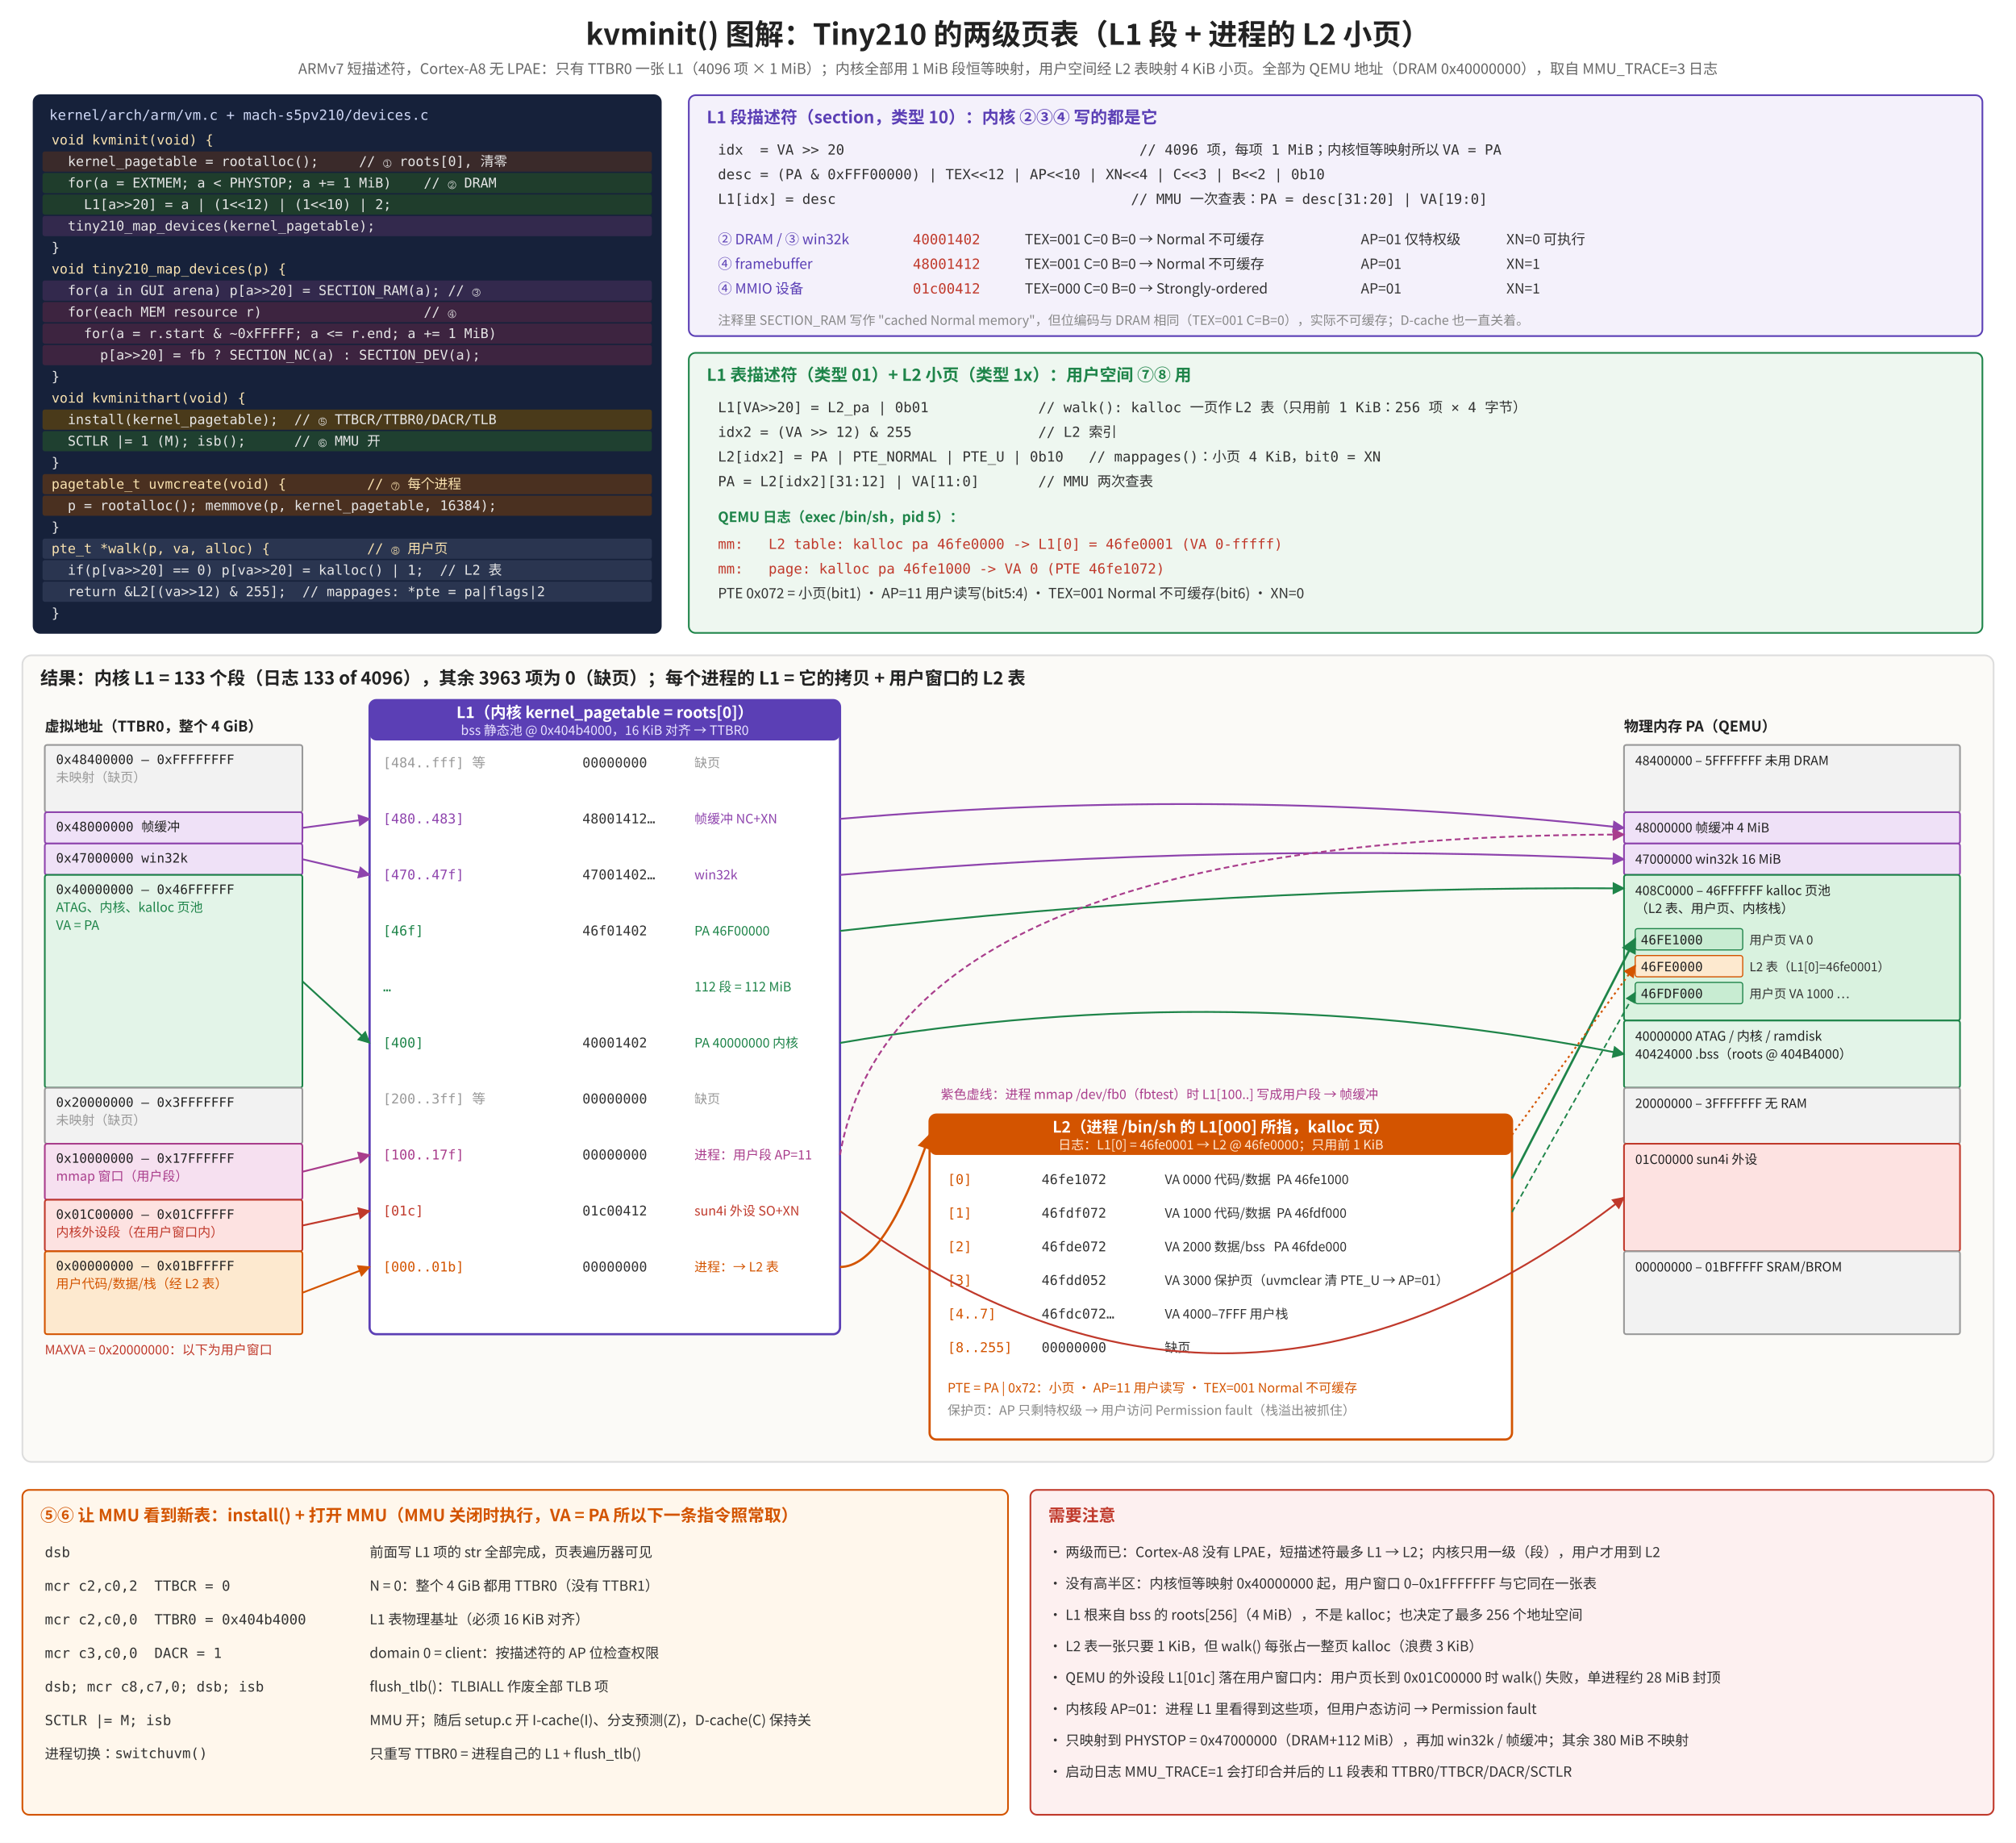
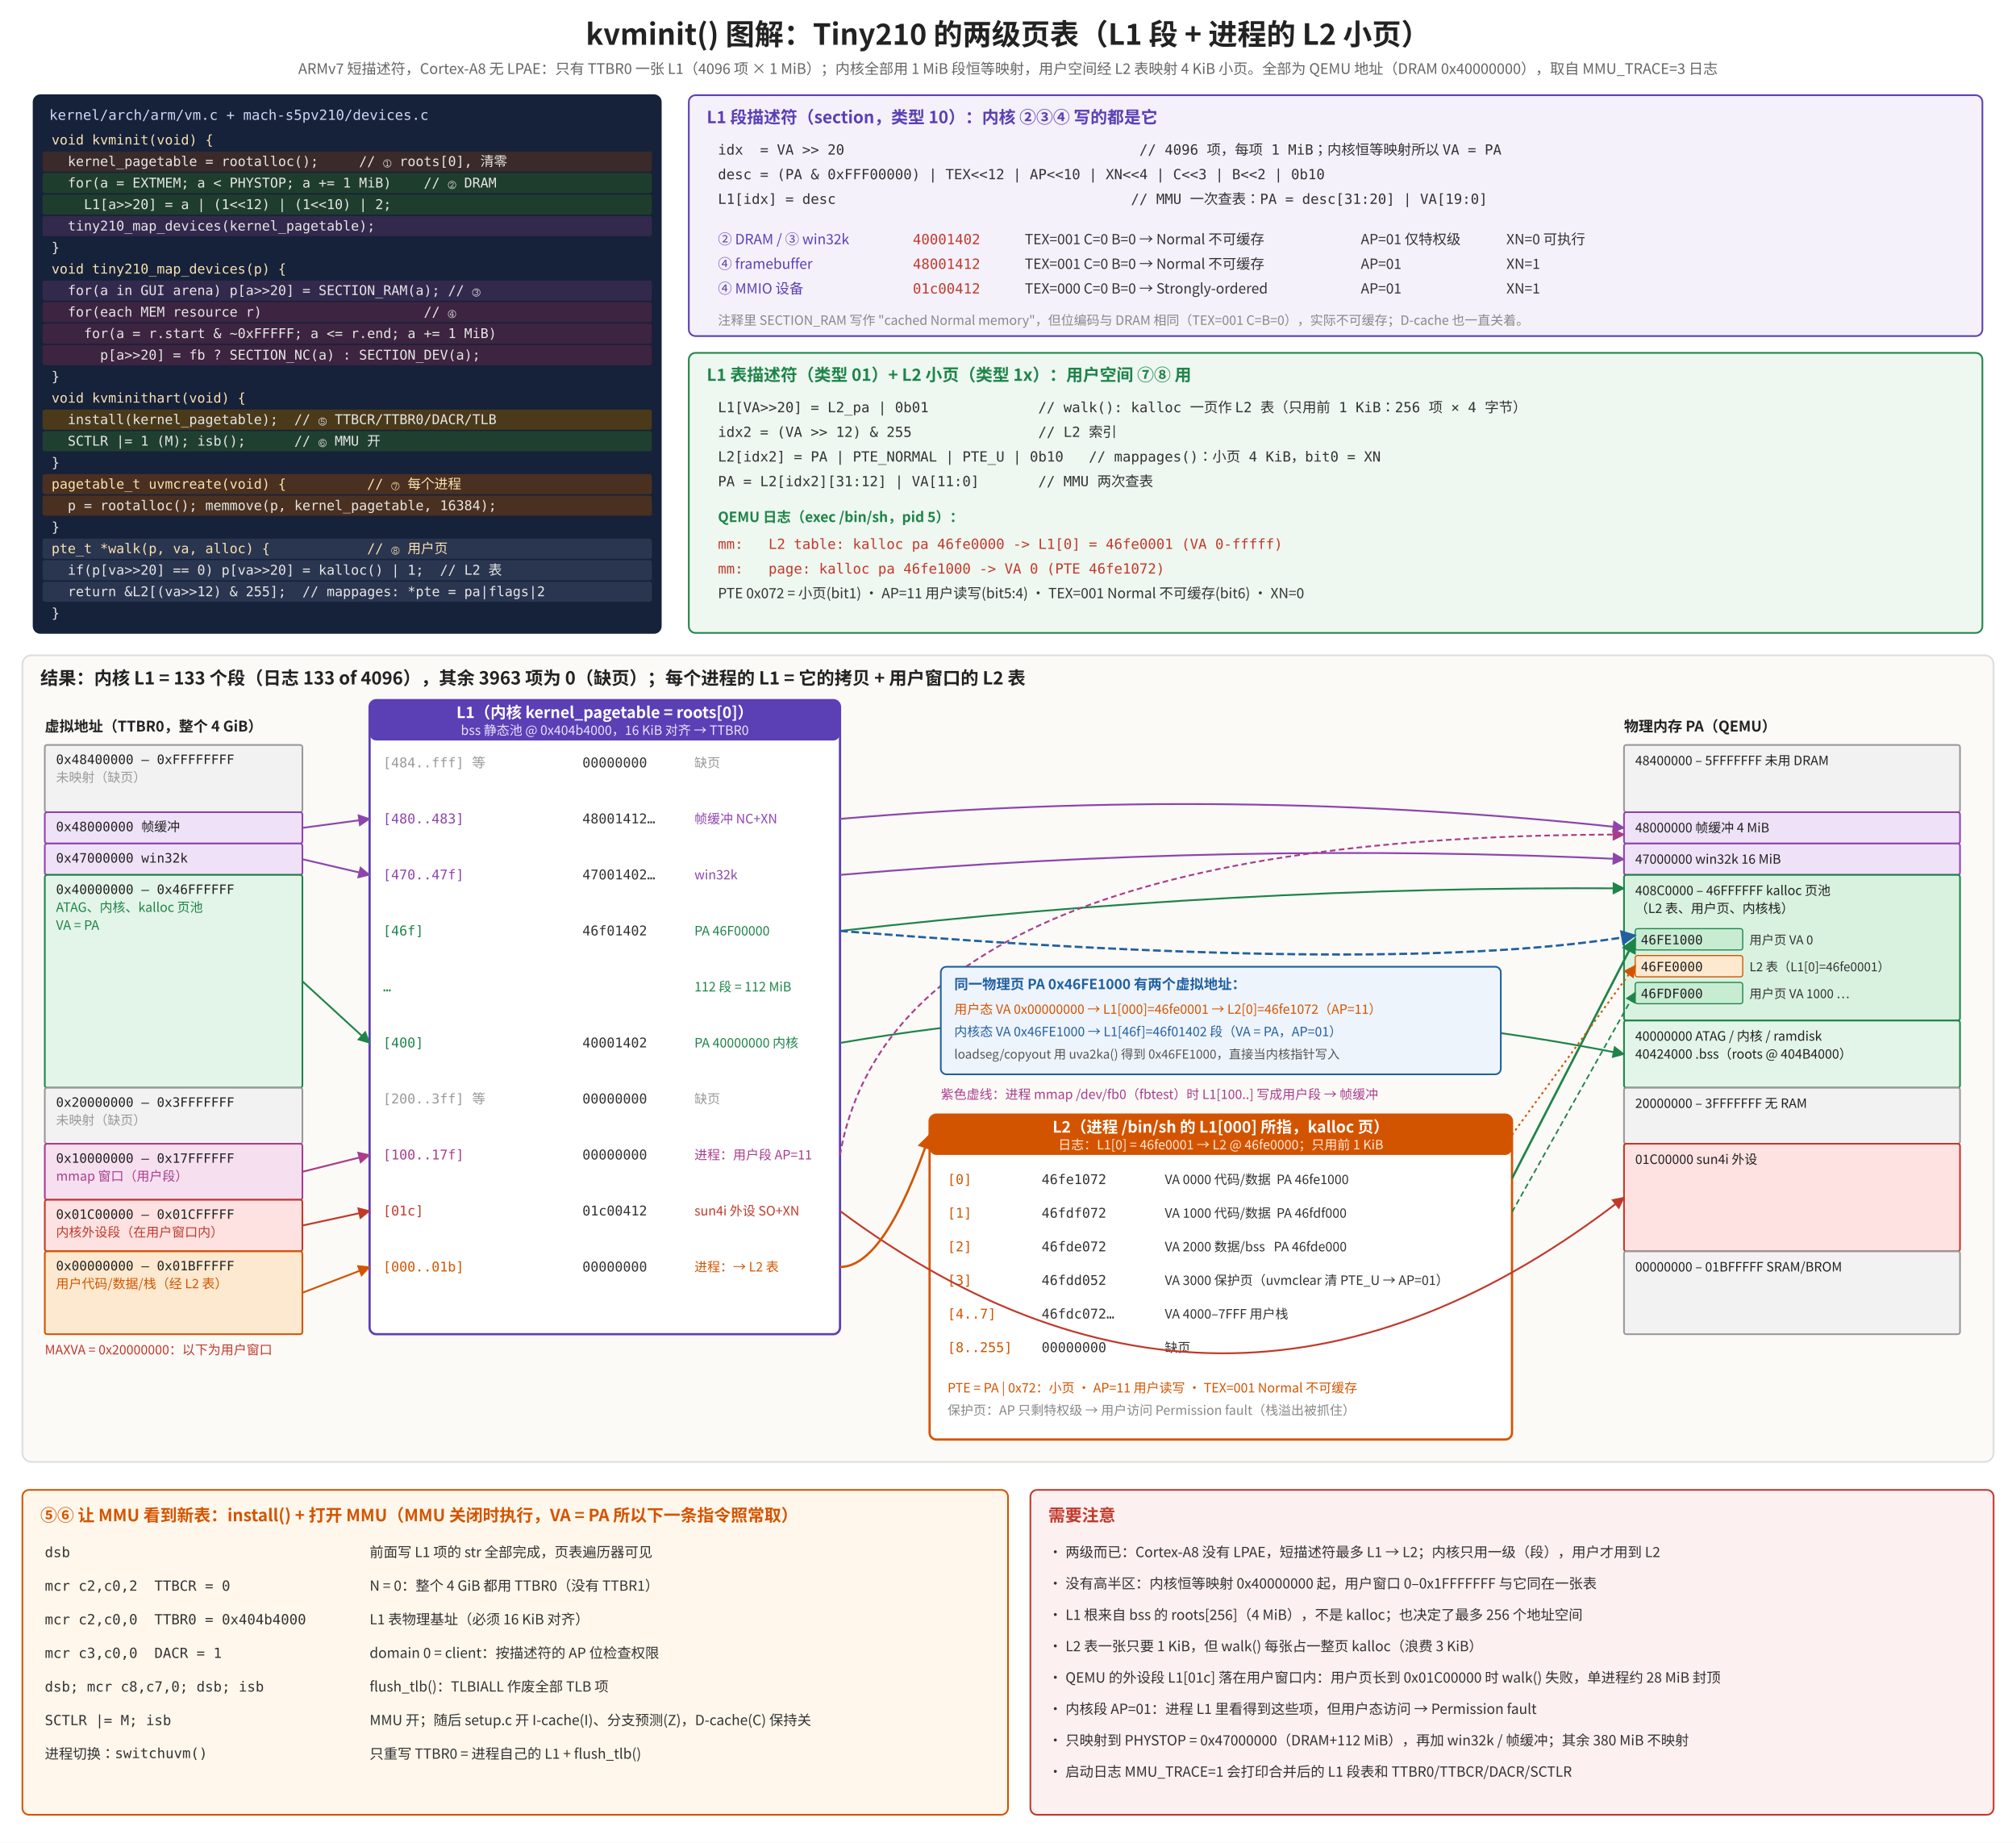
<svg xmlns="http://www.w3.org/2000/svg" width="1800" height="1645" viewBox="0 0 1800 1645">
  <defs>
    <marker id="mc0392b" viewBox="0 0 10 10" refX="9" refY="5" markerWidth="7" markerHeight="7" orient="auto-start-reverse">
      <path d="M0,0 L10,5 L0,10 z" fill="#c0392b" />
    </marker>
    <marker id="m1e8449" viewBox="0 0 10 10" refX="9" refY="5" markerWidth="7" markerHeight="7" orient="auto-start-reverse">
      <path d="M0,0 L10,5 L0,10 z" fill="#1e8449" />
    </marker>
    <marker id="m5b3fb5" viewBox="0 0 10 10" refX="9" refY="5" markerWidth="7" markerHeight="7" orient="auto-start-reverse">
      <path d="M0,0 L10,5 L0,10 z" fill="#5b3fb5" />
    </marker>
    <marker id="m2160a0" viewBox="0 0 10 10" refX="9" refY="5" markerWidth="7" markerHeight="7" orient="auto-start-reverse">
      <path d="M0,0 L10,5 L0,10 z" fill="#2160a0" />
    </marker>
    <marker id="m8e44ad" viewBox="0 0 10 10" refX="9" refY="5" markerWidth="7" markerHeight="7" orient="auto-start-reverse">
      <path d="M0,0 L10,5 L0,10 z" fill="#8e44ad" />
    </marker>
    <marker id="mb9770e" viewBox="0 0 10 10" refX="9" refY="5" markerWidth="7" markerHeight="7" orient="auto-start-reverse">
      <path d="M0,0 L10,5 L0,10 z" fill="#b9770e" />
    </marker>
    <marker id="m555555" viewBox="0 0 10 10" refX="9" refY="5" markerWidth="7" markerHeight="7" orient="auto-start-reverse">
      <path d="M0,0 L10,5 L0,10 z" fill="#555555" />
    </marker>
    <marker id="md35400" viewBox="0 0 10 10" refX="9" refY="5" markerWidth="7" markerHeight="7" orient="auto-start-reverse">
      <path d="M0,0 L10,5 L0,10 z" fill="#d35400" />
    </marker>
    <marker id="ma93d8c" viewBox="0 0 10 10" refX="9" refY="5" markerWidth="7" markerHeight="7" orient="auto-start-reverse">
      <path d="M0,0 L10,5 L0,10 z" fill="#a93d8c" />
    </marker>
  </defs>
  <rect width="1800" height="1645" fill="#ffffff" />
  <text x="900.0" y="40" font-family="'PingFang SC','Noto Sans CJK SC','Helvetica Neue',Arial,sans-serif" font-size="26" fill="#222" font-weight="600" text-anchor="middle" xml:space="preserve">kvminit() 图解：Tiny210 的两级页表（L1 段 + 进程的 L2 小页）</text>
  <text x="900.0" y="66" font-family="'PingFang SC','Noto Sans CJK SC','Helvetica Neue',Arial,sans-serif" font-size="13" fill="#666" text-anchor="middle" xml:space="preserve">ARMv7 短描述符，Cortex-A8 无 LPAE：只有 TTBR0 一张 L1（4096 项 × 1 MiB）；内核全部用 1 MiB 段恒等映射，用户空间经 L2 表映射 4 KiB 小页。全部为 QEMU 地址（DRAM 0x40000000），取自 MMU_TRACE=3 日志</text>
  <rect x="30" y="85" width="560" height="480" rx="6" fill="#16213a" stroke="#16213a" stroke-width="1.5" />
  <text x="44" y="107" font-family="Menlo,'SF Mono',Consolas,monospace" font-size="12.5" fill="#cdd6f4" xml:space="preserve">kernel/arch/arm/vm.c + mach-s5pv210/devices.c</text>
  <text x="46" y="129" font-family="Menlo,'SF Mono',Consolas,monospace" font-size="12" fill="#f9e2af" xml:space="preserve">void kvminit(void) {</text>
  <rect x="38" y="135.2" width="544" height="18" fill="#3a2a2a" rx="2" />
  <text x="46" y="148.2" font-family="Menlo,'SF Mono',Consolas,monospace" font-size="12" fill="#e6e6e6" xml:space="preserve">  kernel_pagetable = rootalloc();     // ① roots[0], 清零</text>
  <rect x="38" y="154.4" width="544" height="18" fill="#1f3d2c" rx="2" />
  <text x="46" y="167.4" font-family="Menlo,'SF Mono',Consolas,monospace" font-size="12" fill="#e6e6e6" xml:space="preserve">  for(a = EXTMEM; a &lt; PHYSTOP; a += 1 MiB)    // ② DRAM</text>
  <rect x="38" y="173.6" width="544" height="18" fill="#1f3d2c" rx="2" />
  <text x="46" y="186.6" font-family="Menlo,'SF Mono',Consolas,monospace" font-size="12" fill="#e6e6e6" xml:space="preserve">    L1[a&gt;&gt;20] = a | (1&lt;&lt;12) | (1&lt;&lt;10) | 2;</text>
  <rect x="38" y="192.8" width="544" height="18" fill="#33294d" rx="2" />
  <text x="46" y="205.8" font-family="Menlo,'SF Mono',Consolas,monospace" font-size="12" fill="#e6e6e6" xml:space="preserve">  tiny210_map_devices(kernel_pagetable);</text>
  <text x="46" y="225" font-family="Menlo,'SF Mono',Consolas,monospace" font-size="12" fill="#e6e6e6" xml:space="preserve">}</text>
  <text x="46" y="244.2" font-family="Menlo,'SF Mono',Consolas,monospace" font-size="12" fill="#f9e2af" xml:space="preserve">void tiny210_map_devices(p) {</text>
  <rect x="38" y="250.4" width="544" height="18" fill="#33294d" rx="2" />
  <text x="46" y="263.4" font-family="Menlo,'SF Mono',Consolas,monospace" font-size="12" fill="#e6e6e6" xml:space="preserve">  for(a in GUI arena) p[a&gt;&gt;20] = SECTION_RAM(a); // ③</text>
  <rect x="38" y="269.6" width="544" height="18" fill="#3d2440" rx="2" />
  <text x="46" y="282.6" font-family="Menlo,'SF Mono',Consolas,monospace" font-size="12" fill="#e6e6e6" xml:space="preserve">  for(each MEM resource r)                    // ④</text>
  <rect x="38" y="288.8" width="544" height="18" fill="#3d2440" rx="2" />
  <text x="46" y="301.8" font-family="Menlo,'SF Mono',Consolas,monospace" font-size="12" fill="#e6e6e6" xml:space="preserve">    for(a = r.start &amp; ~0xFFFFF; a &lt;= r.end; a += 1 MiB)</text>
  <rect x="38" y="308" width="544" height="18" fill="#3d2440" rx="2" />
  <text x="46" y="321" font-family="Menlo,'SF Mono',Consolas,monospace" font-size="12" fill="#e6e6e6" xml:space="preserve">      p[a&gt;&gt;20] = fb ? SECTION_NC(a) : SECTION_DEV(a);</text>
  <text x="46" y="340.2" font-family="Menlo,'SF Mono',Consolas,monospace" font-size="12" fill="#e6e6e6" xml:space="preserve">}</text>
  <text x="46" y="359.4" font-family="Menlo,'SF Mono',Consolas,monospace" font-size="12" fill="#f9e2af" xml:space="preserve">void kvminithart(void) {</text>
  <rect x="38" y="365.6" width="544" height="18" fill="#4a3a1a" rx="2" />
  <text x="46" y="378.6" font-family="Menlo,'SF Mono',Consolas,monospace" font-size="12" fill="#e6e6e6" xml:space="preserve">  install(kernel_pagetable);  // ⑤ TTBCR/TTBR0/DACR/TLB</text>
  <rect x="38" y="384.8" width="544" height="18" fill="#1f4030" rx="2" />
  <text x="46" y="397.8" font-family="Menlo,'SF Mono',Consolas,monospace" font-size="12" fill="#e6e6e6" xml:space="preserve">  SCTLR |= 1 (M); isb();      // ⑥ MMU 开</text>
  <text x="46" y="417" font-family="Menlo,'SF Mono',Consolas,monospace" font-size="12" fill="#e6e6e6" xml:space="preserve">}</text>
  <rect x="38" y="423.2" width="544" height="18" fill="#4a3020" rx="2" />
  <text x="46" y="436.2" font-family="Menlo,'SF Mono',Consolas,monospace" font-size="12" fill="#f9e2af" xml:space="preserve">pagetable_t uvmcreate(void) {          // ⑦ 每个进程</text>
  <rect x="38" y="442.4" width="544" height="18" fill="#4a3020" rx="2" />
  <text x="46" y="455.4" font-family="Menlo,'SF Mono',Consolas,monospace" font-size="12" fill="#e6e6e6" xml:space="preserve">  p = rootalloc(); memmove(p, kernel_pagetable, 16384);</text>
  <text x="46" y="474.6" font-family="Menlo,'SF Mono',Consolas,monospace" font-size="12" fill="#e6e6e6" xml:space="preserve">}</text>
  <rect x="38" y="480.8" width="544" height="18" fill="#2a3550" rx="2" />
  <text x="46" y="493.8" font-family="Menlo,'SF Mono',Consolas,monospace" font-size="12" fill="#f9e2af" xml:space="preserve">pte_t *walk(p, va, alloc) {            // ⑧ 用户页</text>
  <rect x="38" y="500" width="544" height="18" fill="#2a3550" rx="2" />
  <text x="46" y="513" font-family="Menlo,'SF Mono',Consolas,monospace" font-size="12" fill="#e6e6e6" xml:space="preserve">  if(p[va&gt;&gt;20] == 0) p[va&gt;&gt;20] = kalloc() | 1;  // L2 表</text>
  <rect x="38" y="519.2" width="544" height="18" fill="#2a3550" rx="2" />
  <text x="46" y="532.2" font-family="Menlo,'SF Mono',Consolas,monospace" font-size="12" fill="#e6e6e6" xml:space="preserve">  return &amp;L2[(va&gt;&gt;12) &amp; 255];  // mappages: *pte = pa|flags|2</text>
  <text x="46" y="551.4" font-family="Menlo,'SF Mono',Consolas,monospace" font-size="12" fill="#e6e6e6" xml:space="preserve">}</text>
  <rect x="615" y="85" width="1155" height="215" rx="6" fill="#f4f1fb" stroke="#5b3fb5" stroke-width="1.5" />
  <text x="631" y="110" font-family="'PingFang SC','Noto Sans CJK SC','Helvetica Neue',Arial,sans-serif" font-size="15" fill="#5b3fb5" font-weight="600" xml:space="preserve">L1 段描述符（section，类型 10）：内核 ②③④ 写的都是它</text>
  <text x="641" y="138" font-family="Menlo,'SF Mono',Consolas,monospace" font-size="12.5" fill="#333" xml:space="preserve">idx  = VA &gt;&gt; 20                                   // 4096 项，每项 1 MiB；内核恒等映射所以 VA = PA</text>
  <text x="641" y="160" font-family="Menlo,'SF Mono',Consolas,monospace" font-size="12.5" fill="#333" xml:space="preserve">desc = (PA &amp; 0xFFF00000) | TEX&lt;&lt;12 | AP&lt;&lt;10 | XN&lt;&lt;4 | C&lt;&lt;3 | B&lt;&lt;2 | 0b10</text>
  <text x="641" y="182" font-family="Menlo,'SF Mono',Consolas,monospace" font-size="12.5" fill="#333" xml:space="preserve">L1[idx] = desc                                   // MMU 一次查表：PA = desc[31:20] | VA[19:0]</text>
  <text x="641" y="218" font-family="'PingFang SC','Noto Sans CJK SC','Helvetica Neue',Arial,sans-serif" font-size="12.5" fill="#5b3fb5" xml:space="preserve">② DRAM / ③ win32k</text>
  <text x="815" y="218" font-family="Menlo,'SF Mono',Consolas,monospace" font-size="12.5" fill="#c0392b" xml:space="preserve">40001402</text>
  <text x="915" y="218" font-family="'PingFang SC','Noto Sans CJK SC','Helvetica Neue',Arial,sans-serif" font-size="12.5" fill="#333" xml:space="preserve">TEX=001 C=0 B=0 → Normal 不可缓存</text>
  <text x="1215" y="218" font-family="'PingFang SC','Noto Sans CJK SC','Helvetica Neue',Arial,sans-serif" font-size="12.5" fill="#333" xml:space="preserve">AP=01 仅特权级</text>
  <text x="1345" y="218" font-family="'PingFang SC','Noto Sans CJK SC','Helvetica Neue',Arial,sans-serif" font-size="12.5" fill="#333" xml:space="preserve">XN=0 可执行</text>
  <text x="641" y="240" font-family="'PingFang SC','Noto Sans CJK SC','Helvetica Neue',Arial,sans-serif" font-size="12.5" fill="#5b3fb5" xml:space="preserve">④ framebuffer</text>
  <text x="815" y="240" font-family="Menlo,'SF Mono',Consolas,monospace" font-size="12.5" fill="#c0392b" xml:space="preserve">48001412</text>
  <text x="915" y="240" font-family="'PingFang SC','Noto Sans CJK SC','Helvetica Neue',Arial,sans-serif" font-size="12.5" fill="#333" xml:space="preserve">TEX=001 C=0 B=0 → Normal 不可缓存</text>
  <text x="1215" y="240" font-family="'PingFang SC','Noto Sans CJK SC','Helvetica Neue',Arial,sans-serif" font-size="12.5" fill="#333" xml:space="preserve">AP=01</text>
  <text x="1345" y="240" font-family="'PingFang SC','Noto Sans CJK SC','Helvetica Neue',Arial,sans-serif" font-size="12.5" fill="#333" xml:space="preserve">XN=1</text>
  <text x="641" y="262" font-family="'PingFang SC','Noto Sans CJK SC','Helvetica Neue',Arial,sans-serif" font-size="12.5" fill="#5b3fb5" xml:space="preserve">④ MMIO 设备</text>
  <text x="815" y="262" font-family="Menlo,'SF Mono',Consolas,monospace" font-size="12.5" fill="#c0392b" xml:space="preserve">01c00412</text>
  <text x="915" y="262" font-family="'PingFang SC','Noto Sans CJK SC','Helvetica Neue',Arial,sans-serif" font-size="12.5" fill="#333" xml:space="preserve">TEX=000 C=0 B=0 → Strongly-ordered</text>
  <text x="1215" y="262" font-family="'PingFang SC','Noto Sans CJK SC','Helvetica Neue',Arial,sans-serif" font-size="12.5" fill="#333" xml:space="preserve">AP=01</text>
  <text x="1345" y="262" font-family="'PingFang SC','Noto Sans CJK SC','Helvetica Neue',Arial,sans-serif" font-size="12.5" fill="#333" xml:space="preserve">XN=1</text>
  <text x="641" y="290" font-family="'PingFang SC','Noto Sans CJK SC','Helvetica Neue',Arial,sans-serif" font-size="11.5" fill="#888" xml:space="preserve">注释里 SECTION_RAM 写作 "cached Normal memory"，但位编码与 DRAM 相同（TEX=001 C=B=0），实际不可缓存；D-cache 也一直关着。</text>
  <rect x="615" y="315" width="1155" height="250" rx="6" fill="#eef7f0" stroke="#1e8449" stroke-width="1.5" />
  <text x="631" y="340" font-family="'PingFang SC','Noto Sans CJK SC','Helvetica Neue',Arial,sans-serif" font-size="15" fill="#1e8449" font-weight="600" xml:space="preserve">L1 表描述符（类型 01）+ L2 小页（类型 1x）：用户空间 ⑦⑧ 用</text>
  <text x="641" y="368" font-family="Menlo,'SF Mono',Consolas,monospace" font-size="12.5" fill="#333" xml:space="preserve">L1[VA&gt;&gt;20] = L2_pa | 0b01             // walk(): kalloc 一页作 L2 表（只用前 1 KiB：256 项 × 4 字节）</text>
  <text x="641" y="390" font-family="Menlo,'SF Mono',Consolas,monospace" font-size="12.5" fill="#333" xml:space="preserve">idx2 = (VA &gt;&gt; 12) &amp; 255               // L2 索引</text>
  <text x="641" y="412" font-family="Menlo,'SF Mono',Consolas,monospace" font-size="12.5" fill="#333" xml:space="preserve">L2[idx2] = PA | PTE_NORMAL | PTE_U | 0b10   // mappages()：小页 4 KiB，bit0 = XN</text>
  <text x="641" y="434" font-family="Menlo,'SF Mono',Consolas,monospace" font-size="12.5" fill="#333" xml:space="preserve">PA = L2[idx2][31:12] | VA[11:0]       // MMU 两次查表</text>
  <text x="641" y="466" font-family="'PingFang SC','Noto Sans CJK SC','Helvetica Neue',Arial,sans-serif" font-size="12.5" fill="#1e8449" font-weight="600" xml:space="preserve">QEMU 日志（exec /bin/sh，pid 5）：</text>
  <text x="641" y="490" font-family="Menlo,'SF Mono',Consolas,monospace" font-size="12.5" fill="#c0392b" xml:space="preserve">mm:   L2 table: kalloc pa 46fe0000 -&gt; L1[0] = 46fe0001 (VA 0-fffff)</text>
  <text x="641" y="512" font-family="Menlo,'SF Mono',Consolas,monospace" font-size="12.5" fill="#c0392b" xml:space="preserve">mm:   page: kalloc pa 46fe1000 -&gt; VA 0 (PTE 46fe1072)</text>
  <text x="641" y="534" font-family="'PingFang SC','Noto Sans CJK SC','Helvetica Neue',Arial,sans-serif" font-size="12.5" fill="#333" xml:space="preserve">PTE 0x072 = 小页(bit1) · AP=11 用户读写(bit5:4) · TEX=001 Normal 不可缓存(bit6) · XN=0</text>
  <rect x="20" y="585" width="1760" height="720" rx="8" fill="#fbfaf7" stroke="#ddd" stroke-width="1.5" />
  <text x="36" y="611" font-family="'PingFang SC','Noto Sans CJK SC','Helvetica Neue',Arial,sans-serif" font-size="16" fill="#222" font-weight="600" xml:space="preserve">结果：内核 L1 = 133 个段（日志 133 of 4096），其余 3963 项为 0（缺页）；每个进程的 L1 = 它的拷贝 + 用户窗口的 L2 表</text>
  <text x="40" y="653" font-family="'PingFang SC','Noto Sans CJK SC','Helvetica Neue',Arial,sans-serif" font-size="13" fill="#222" font-weight="600" xml:space="preserve">虚拟地址（TTBR0，整个 4 GiB）</text>
  <rect x="40" y="665" width="230" height="60" rx="2" fill="#f2f2f2" stroke="#999" stroke-width="1.5" />
  <text x="50" y="682" font-family="Menlo,'SF Mono',Consolas,monospace" font-size="11.5" fill="#222" xml:space="preserve">0x48400000 – 0xFFFFFFFF</text>
  <text x="50" y="698" font-family="'PingFang SC','Noto Sans CJK SC','Helvetica Neue',Arial,sans-serif" font-size="11.5" fill="#999" xml:space="preserve">未映射（缺页）</text>
  <rect x="40" y="725" width="230" height="28" rx="2" fill="#efe1f7" stroke="#8e44ad" stroke-width="1.5" />
  <text x="50" y="742" font-family="Menlo,'SF Mono',Consolas,monospace" font-size="11.5" fill="#222" xml:space="preserve">0x48000000 帧缓冲</text>
  <rect x="40" y="753" width="230" height="28" rx="2" fill="#efe1f7" stroke="#8e44ad" stroke-width="1.5" />
  <text x="50" y="770" font-family="Menlo,'SF Mono',Consolas,monospace" font-size="11.5" fill="#222" xml:space="preserve">0x47000000 win32k</text>
  <rect x="40" y="781" width="230" height="190" rx="2" fill="#e3f4e8" stroke="#1e8449" stroke-width="1.5" />
  <text x="50" y="798" font-family="Menlo,'SF Mono',Consolas,monospace" font-size="11.5" fill="#222" xml:space="preserve">0x40000000 – 0x46FFFFFF</text>
  <text x="50" y="814" font-family="'PingFang SC','Noto Sans CJK SC','Helvetica Neue',Arial,sans-serif" font-size="11.5" fill="#1e8449" xml:space="preserve">ATAG、内核、kalloc 页池</text>
  <text x="50" y="830" font-family="'PingFang SC','Noto Sans CJK SC','Helvetica Neue',Arial,sans-serif" font-size="11.5" fill="#1e8449" xml:space="preserve">VA = PA</text>
  <rect x="40" y="971" width="230" height="50" rx="2" fill="#f2f2f2" stroke="#999" stroke-width="1.5" />
  <text x="50" y="988" font-family="Menlo,'SF Mono',Consolas,monospace" font-size="11.5" fill="#222" xml:space="preserve">0x20000000 – 0x3FFFFFFF</text>
  <text x="50" y="1004" font-family="'PingFang SC','Noto Sans CJK SC','Helvetica Neue',Arial,sans-serif" font-size="11.5" fill="#999" xml:space="preserve">未映射（缺页）</text>
  <rect x="40" y="1021" width="230" height="50" rx="2" fill="#f6e0f0" stroke="#a93d8c" stroke-width="1.5" />
  <text x="50" y="1038" font-family="Menlo,'SF Mono',Consolas,monospace" font-size="11.5" fill="#222" xml:space="preserve">0x10000000 – 0x17FFFFFF</text>
  <text x="50" y="1054" font-family="'PingFang SC','Noto Sans CJK SC','Helvetica Neue',Arial,sans-serif" font-size="11.5" fill="#a93d8c" xml:space="preserve">mmap 窗口（用户段）</text>
  <rect x="40" y="1071" width="230" height="46" rx="2" fill="#fde2e1" stroke="#c0392b" stroke-width="1.5" />
  <text x="50" y="1088" font-family="Menlo,'SF Mono',Consolas,monospace" font-size="11.5" fill="#222" xml:space="preserve">0x01C00000 – 0x01CFFFFF</text>
  <text x="50" y="1104" font-family="'PingFang SC','Noto Sans CJK SC','Helvetica Neue',Arial,sans-serif" font-size="11.5" fill="#c0392b" xml:space="preserve">内核外设段（在用户窗口内）</text>
  <rect x="40" y="1117" width="230" height="74" rx="2" fill="#fde9cf" stroke="#d35400" stroke-width="1.5" />
  <text x="50" y="1134" font-family="Menlo,'SF Mono',Consolas,monospace" font-size="11.5" fill="#222" xml:space="preserve">0x00000000 – 0x01BFFFFF</text>
  <text x="50" y="1150" font-family="'PingFang SC','Noto Sans CJK SC','Helvetica Neue',Arial,sans-serif" font-size="11.5" fill="#d35400" xml:space="preserve">用户代码/数据/栈（经 L2 表）</text>
  <text x="40" y="1209" font-family="'PingFang SC','Noto Sans CJK SC','Helvetica Neue',Arial,sans-serif" font-size="11.5" fill="#c0392b" xml:space="preserve">MAXVA = 0x20000000：以下为用户窗口</text>
  <rect x="330" y="625" width="420" height="566" rx="6" fill="#fff" stroke="#5b3fb5" stroke-width="2" />
  <rect x="330" y="625" width="420" height="36" rx="6" fill="#5b3fb5" />
  <text x="540.0" y="641" font-family="'PingFang SC','Noto Sans CJK SC','Helvetica Neue',Arial,sans-serif" font-size="14" fill="#fff" font-weight="600" text-anchor="middle" xml:space="preserve">L1（内核 kernel_pagetable = roots[0]）</text>
  <text x="540.0" y="656" font-family="'PingFang SC','Noto Sans CJK SC','Helvetica Neue',Arial,sans-serif" font-size="11.5" fill="#e8e2ff" text-anchor="middle" xml:space="preserve">bss 静态池 @ 0x404b4000，16 KiB 对齐 → TTBR0</text>
  <text x="342" y="685" font-family="Menlo,'SF Mono',Consolas,monospace" font-size="12" fill="#999" xml:space="preserve">[484..fff] 等</text>
  <text x="520" y="685" font-family="Menlo,'SF Mono',Consolas,monospace" font-size="12" fill="#333" xml:space="preserve">00000000</text>
  <text x="620" y="685" font-family="'PingFang SC','Noto Sans CJK SC','Helvetica Neue',Arial,sans-serif" font-size="11.5" fill="#999" xml:space="preserve">缺页</text>
  <text x="342" y="735" font-family="Menlo,'SF Mono',Consolas,monospace" font-size="12" fill="#8e44ad" xml:space="preserve">[480..483]</text>
  <text x="520" y="735" font-family="Menlo,'SF Mono',Consolas,monospace" font-size="12" fill="#333" xml:space="preserve">48001412…</text>
  <text x="620" y="735" font-family="'PingFang SC','Noto Sans CJK SC','Helvetica Neue',Arial,sans-serif" font-size="11.5" fill="#8e44ad" xml:space="preserve">帧缓冲 NC+XN</text>
  <text x="342" y="785" font-family="Menlo,'SF Mono',Consolas,monospace" font-size="12" fill="#8e44ad" xml:space="preserve">[470..47f]</text>
  <text x="520" y="785" font-family="Menlo,'SF Mono',Consolas,monospace" font-size="12" fill="#333" xml:space="preserve">47001402…</text>
  <text x="620" y="785" font-family="'PingFang SC','Noto Sans CJK SC','Helvetica Neue',Arial,sans-serif" font-size="11.5" fill="#8e44ad" xml:space="preserve">win32k</text>
  <text x="342" y="835" font-family="Menlo,'SF Mono',Consolas,monospace" font-size="12" fill="#1e8449" xml:space="preserve">[46f]</text>
  <text x="520" y="835" font-family="Menlo,'SF Mono',Consolas,monospace" font-size="12" fill="#333" xml:space="preserve">46f01402</text>
  <text x="620" y="835" font-family="'PingFang SC','Noto Sans CJK SC','Helvetica Neue',Arial,sans-serif" font-size="11.5" fill="#1e8449" xml:space="preserve">PA 46F00000</text>
  <text x="342" y="885" font-family="Menlo,'SF Mono',Consolas,monospace" font-size="12" fill="#1e8449" xml:space="preserve">…</text>
  <text x="520" y="885" font-family="Menlo,'SF Mono',Consolas,monospace" font-size="12" fill="#333" xml:space="preserve" />
  <text x="620" y="885" font-family="'PingFang SC','Noto Sans CJK SC','Helvetica Neue',Arial,sans-serif" font-size="11.5" fill="#1e8449" xml:space="preserve">112 段 = 112 MiB</text>
  <text x="342" y="935" font-family="Menlo,'SF Mono',Consolas,monospace" font-size="12" fill="#1e8449" xml:space="preserve">[400]</text>
  <text x="520" y="935" font-family="Menlo,'SF Mono',Consolas,monospace" font-size="12" fill="#333" xml:space="preserve">40001402</text>
  <text x="620" y="935" font-family="'PingFang SC','Noto Sans CJK SC','Helvetica Neue',Arial,sans-serif" font-size="11.5" fill="#1e8449" xml:space="preserve">PA 40000000 内核</text>
  <text x="342" y="985" font-family="Menlo,'SF Mono',Consolas,monospace" font-size="12" fill="#999" xml:space="preserve">[200..3ff] 等</text>
  <text x="520" y="985" font-family="Menlo,'SF Mono',Consolas,monospace" font-size="12" fill="#333" xml:space="preserve">00000000</text>
  <text x="620" y="985" font-family="'PingFang SC','Noto Sans CJK SC','Helvetica Neue',Arial,sans-serif" font-size="11.5" fill="#999" xml:space="preserve">缺页</text>
  <text x="342" y="1035" font-family="Menlo,'SF Mono',Consolas,monospace" font-size="12" fill="#a93d8c" xml:space="preserve">[100..17f]</text>
  <text x="520" y="1035" font-family="Menlo,'SF Mono',Consolas,monospace" font-size="12" fill="#333" xml:space="preserve">00000000</text>
  <text x="620" y="1035" font-family="'PingFang SC','Noto Sans CJK SC','Helvetica Neue',Arial,sans-serif" font-size="11.5" fill="#a93d8c" xml:space="preserve">进程：用户段 AP=11</text>
  <text x="342" y="1085" font-family="Menlo,'SF Mono',Consolas,monospace" font-size="12" fill="#c0392b" xml:space="preserve">[01c]</text>
  <text x="520" y="1085" font-family="Menlo,'SF Mono',Consolas,monospace" font-size="12" fill="#333" xml:space="preserve">01c00412</text>
  <text x="620" y="1085" font-family="'PingFang SC','Noto Sans CJK SC','Helvetica Neue',Arial,sans-serif" font-size="11.5" fill="#c0392b" xml:space="preserve">sun4i 外设 SO+XN</text>
  <text x="342" y="1135" font-family="Menlo,'SF Mono',Consolas,monospace" font-size="12" fill="#d35400" xml:space="preserve">[000..01b]</text>
  <text x="520" y="1135" font-family="Menlo,'SF Mono',Consolas,monospace" font-size="12" fill="#333" xml:space="preserve">00000000</text>
  <text x="620" y="1135" font-family="'PingFang SC','Noto Sans CJK SC','Helvetica Neue',Arial,sans-serif" font-size="11.5" fill="#d35400" xml:space="preserve">进程：→ L2 表</text>
  <text x="1450" y="653" font-family="'PingFang SC','Noto Sans CJK SC','Helvetica Neue',Arial,sans-serif" font-size="13" fill="#222" font-weight="600" xml:space="preserve">物理内存 PA（QEMU）</text>
  <rect x="1450" y="665" width="300" height="60" rx="2" fill="#f2f2f2" stroke="#999" stroke-width="1.5" />
  <text x="1460" y="683" font-family="'PingFang SC','Noto Sans CJK SC','Helvetica Neue',Arial,sans-serif" font-size="11.5" fill="#222" xml:space="preserve">48400000 – 5FFFFFFF 未用 DRAM</text>
  <rect x="1450" y="725" width="300" height="28" rx="2" fill="#efe1f7" stroke="#8e44ad" stroke-width="1.5" />
  <text x="1460" y="743" font-family="'PingFang SC','Noto Sans CJK SC','Helvetica Neue',Arial,sans-serif" font-size="11.5" fill="#222" xml:space="preserve">48000000 帧缓冲 4 MiB</text>
  <rect x="1450" y="753" width="300" height="28" rx="2" fill="#efe1f7" stroke="#8e44ad" stroke-width="1.5" />
  <text x="1460" y="771" font-family="'PingFang SC','Noto Sans CJK SC','Helvetica Neue',Arial,sans-serif" font-size="11.5" fill="#222" xml:space="preserve">47000000 win32k 16 MiB</text>
  <rect x="1450" y="781" width="300" height="130" rx="2" fill="#d9f2df" stroke="#1e8449" stroke-width="1.5" />
  <text x="1460" y="799" font-family="'PingFang SC','Noto Sans CJK SC','Helvetica Neue',Arial,sans-serif" font-size="11.5" fill="#222" xml:space="preserve">408C0000 – 46FFFFFF kalloc 页池</text>
  <text x="1460" y="815" font-family="'PingFang SC','Noto Sans CJK SC','Helvetica Neue',Arial,sans-serif" font-size="11.5" fill="#222" xml:space="preserve">（L2 表、用户页、内核栈）</text>
  <rect x="1450" y="911" width="300" height="60" rx="2" fill="#e3f4e8" stroke="#1e8449" stroke-width="1.5" />
  <text x="1460" y="929" font-family="'PingFang SC','Noto Sans CJK SC','Helvetica Neue',Arial,sans-serif" font-size="11.5" fill="#222" xml:space="preserve">40000000 ATAG / 内核 / ramdisk</text>
  <text x="1460" y="945" font-family="'PingFang SC','Noto Sans CJK SC','Helvetica Neue',Arial,sans-serif" font-size="11.5" fill="#222" xml:space="preserve">40424000 .bss（roots @ 404B4000）</text>
  <rect x="1450" y="971" width="300" height="50" rx="2" fill="#f2f2f2" stroke="#999" stroke-width="1.5" />
  <text x="1460" y="989" font-family="'PingFang SC','Noto Sans CJK SC','Helvetica Neue',Arial,sans-serif" font-size="11.5" fill="#222" xml:space="preserve">20000000 – 3FFFFFFF 无 RAM</text>
  <rect x="1450" y="1021" width="300" height="96" rx="2" fill="#fde2e1" stroke="#c0392b" stroke-width="1.5" />
  <text x="1460" y="1039" font-family="'PingFang SC','Noto Sans CJK SC','Helvetica Neue',Arial,sans-serif" font-size="11.5" fill="#222" xml:space="preserve">01C00000 sun4i 外设</text>
  <rect x="1450" y="1117" width="300" height="74" rx="2" fill="#f2f2f2" stroke="#999" stroke-width="1.5" />
  <text x="1460" y="1135" font-family="'PingFang SC','Noto Sans CJK SC','Helvetica Neue',Arial,sans-serif" font-size="11.5" fill="#222" xml:space="preserve">00000000 – 01BFFFFF SRAM/BROM</text>
  <rect x="1460" y="829" width="96" height="19" rx="2" fill="#c8ecd2" stroke="#1e8449" stroke-width="1" />
  <text x="1465" y="843" font-family="Menlo,'SF Mono',Consolas,monospace" font-size="11.5" fill="#222" xml:space="preserve">46FE1000</text>
  <text x="1562" y="843" font-family="'PingFang SC','Noto Sans CJK SC','Helvetica Neue',Arial,sans-serif" font-size="11" fill="#333" xml:space="preserve">用户页 VA 0</text>
  <rect x="1460" y="853" width="96" height="19" rx="2" fill="#fde9cf" stroke="#d35400" stroke-width="1" />
  <text x="1465" y="867" font-family="Menlo,'SF Mono',Consolas,monospace" font-size="11.5" fill="#222" xml:space="preserve">46FE0000</text>
  <text x="1562" y="867" font-family="'PingFang SC','Noto Sans CJK SC','Helvetica Neue',Arial,sans-serif" font-size="11" fill="#333" xml:space="preserve">L2 表（L1[0]=46fe0001）</text>
  <rect x="1460" y="877" width="96" height="19" rx="2" fill="#c8ecd2" stroke="#1e8449" stroke-width="1" />
  <text x="1465" y="891" font-family="Menlo,'SF Mono',Consolas,monospace" font-size="11.5" fill="#222" xml:space="preserve">46FDF000</text>
  <text x="1562" y="891" font-family="'PingFang SC','Noto Sans CJK SC','Helvetica Neue',Arial,sans-serif" font-size="11" fill="#333" xml:space="preserve">用户页 VA 1000 …</text>
  <rect x="830" y="995" width="520" height="290" rx="6" fill="#fff" stroke="#d35400" stroke-width="2" />
  <rect x="830" y="995" width="520" height="36" rx="6" fill="#d35400" />
  <text x="1090.0" y="1011" font-family="'PingFang SC','Noto Sans CJK SC','Helvetica Neue',Arial,sans-serif" font-size="14" fill="#fff" font-weight="600" text-anchor="middle" xml:space="preserve">L2（进程 /bin/sh 的 L1[000] 所指，kalloc 页）</text>
  <text x="1090.0" y="1026" font-family="'PingFang SC','Noto Sans CJK SC','Helvetica Neue',Arial,sans-serif" font-size="11.5" fill="#ffe9d6" text-anchor="middle" xml:space="preserve">日志：L1[0] = 46fe0001 → L2 @ 46fe0000；只用前 1 KiB</text>
  <text x="846" y="1057" font-family="Menlo,'SF Mono',Consolas,monospace" font-size="12" fill="#d35400" xml:space="preserve">[0]</text>
  <text x="930" y="1057" font-family="Menlo,'SF Mono',Consolas,monospace" font-size="12" fill="#333" xml:space="preserve">46fe1072</text>
  <text x="1040" y="1057" font-family="'PingFang SC','Noto Sans CJK SC','Helvetica Neue',Arial,sans-serif" font-size="11.5" fill="#333" xml:space="preserve">VA 0000 代码/数据  PA 46fe1000</text>
  <text x="846" y="1087" font-family="Menlo,'SF Mono',Consolas,monospace" font-size="12" fill="#d35400" xml:space="preserve">[1]</text>
  <text x="930" y="1087" font-family="Menlo,'SF Mono',Consolas,monospace" font-size="12" fill="#333" xml:space="preserve">46fdf072</text>
  <text x="1040" y="1087" font-family="'PingFang SC','Noto Sans CJK SC','Helvetica Neue',Arial,sans-serif" font-size="11.5" fill="#333" xml:space="preserve">VA 1000 代码/数据  PA 46fdf000</text>
  <text x="846" y="1117" font-family="Menlo,'SF Mono',Consolas,monospace" font-size="12" fill="#d35400" xml:space="preserve">[2]</text>
  <text x="930" y="1117" font-family="Menlo,'SF Mono',Consolas,monospace" font-size="12" fill="#333" xml:space="preserve">46fde072</text>
  <text x="1040" y="1117" font-family="'PingFang SC','Noto Sans CJK SC','Helvetica Neue',Arial,sans-serif" font-size="11.5" fill="#333" xml:space="preserve">VA 2000 数据/bss   PA 46fde000</text>
  <text x="846" y="1147" font-family="Menlo,'SF Mono',Consolas,monospace" font-size="12" fill="#d35400" xml:space="preserve">[3]</text>
  <text x="930" y="1147" font-family="Menlo,'SF Mono',Consolas,monospace" font-size="12" fill="#333" xml:space="preserve">46fdd052</text>
  <text x="1040" y="1147" font-family="'PingFang SC','Noto Sans CJK SC','Helvetica Neue',Arial,sans-serif" font-size="11.5" fill="#333" xml:space="preserve">VA 3000 保护页（uvmclear 清 PTE_U → AP=01）</text>
  <text x="846" y="1177" font-family="Menlo,'SF Mono',Consolas,monospace" font-size="12" fill="#d35400" xml:space="preserve">[4..7]</text>
  <text x="930" y="1177" font-family="Menlo,'SF Mono',Consolas,monospace" font-size="12" fill="#333" xml:space="preserve">46fdc072…</text>
  <text x="1040" y="1177" font-family="'PingFang SC','Noto Sans CJK SC','Helvetica Neue',Arial,sans-serif" font-size="11.5" fill="#333" xml:space="preserve">VA 4000–7FFF 用户栈</text>
  <text x="846" y="1207" font-family="Menlo,'SF Mono',Consolas,monospace" font-size="12" fill="#d35400" xml:space="preserve">[8..255]</text>
  <text x="930" y="1207" font-family="Menlo,'SF Mono',Consolas,monospace" font-size="12" fill="#333" xml:space="preserve">00000000</text>
  <text x="1040" y="1207" font-family="'PingFang SC','Noto Sans CJK SC','Helvetica Neue',Arial,sans-serif" font-size="11.5" fill="#333" xml:space="preserve">缺页</text>
  <text x="846" y="1243" font-family="'PingFang SC','Noto Sans CJK SC','Helvetica Neue',Arial,sans-serif" font-size="11.5" fill="#d35400" xml:space="preserve">PTE = PA | 0x72：小页 · AP=11 用户读写 · TEX=001 Normal 不可缓存</text>
  <text x="846" y="1263" font-family="'PingFang SC','Noto Sans CJK SC','Helvetica Neue',Arial,sans-serif" font-size="11.5" fill="#888" xml:space="preserve">保护页：AP 只剩特权级 → 用户访问 Permission fault（栈溢出被抓住）</text>
  <line x1="270" y1="739.0" x2="330" y2="731" stroke="#8e44ad" stroke-width="1.6" marker-end="url(#m8e44ad)" />
  <line x1="270" y1="767.0" x2="330" y2="781" stroke="#8e44ad" stroke-width="1.6" marker-end="url(#m8e44ad)" />
  <line x1="270" y1="876.0" x2="330" y2="931" stroke="#1e8449" stroke-width="1.6" marker-end="url(#m1e8449)" />
  <line x1="270" y1="1046.0" x2="330" y2="1031" stroke="#a93d8c" stroke-width="1.6" marker-end="url(#ma93d8c)" />
  <line x1="270" y1="1094.0" x2="330" y2="1081" stroke="#c0392b" stroke-width="1.6" marker-end="url(#mc0392b)" />
  <line x1="270" y1="1154.0" x2="330" y2="1131" stroke="#d35400" stroke-width="1.6" marker-end="url(#md35400)" />
  <path d="M750,731 Q1100,701 1450,739.0" fill="none" stroke="#8e44ad" stroke-width="1.6" marker-end="url(#m8e44ad)" />
  <path d="M750,781 Q1100,751 1450,767.0" fill="none" stroke="#8e44ad" stroke-width="1.6" marker-end="url(#m8e44ad)" />
  <path d="M750,831 Q1100,791 1450,793" fill="none" stroke="#1e8449" stroke-width="1.6" marker-end="url(#m1e8449)" />
  <path d="M750,931 Q1100,871 1450,941.0" fill="none" stroke="#1e8449" stroke-width="1.6" marker-end="url(#m1e8449)" />
  <path d="M750,1081 Q1100,1341 1450,1069.0" fill="none" stroke="#c0392b" stroke-width="1.6" marker-end="url(#mc0392b)" />
  <path d="M750,1131 Q790,1131 830,1013" fill="none" stroke="#d35400" stroke-width="2" marker-end="url(#md35400)" />
  <line x1="1350" y1="1052" x2="1460" y2="838" stroke="#1e8449" stroke-width="2" marker-end="url(#m1e8449)" />
  <line x1="1350" y1="1082" x2="1460" y2="886" stroke="#1e8449" stroke-width="1.4" stroke-dasharray="5 3" marker-end="url(#m1e8449)" />
  <line x1="1350" y1="1013" x2="1460" y2="862" stroke="#d35400" stroke-width="1.6" stroke-dasharray="2 3" marker-end="url(#md35400)" />
  <path d="M750,1031 Q800,745.0 1450,745.0" fill="none" stroke="#a93d8c" stroke-width="1.6" stroke-dasharray="5 3" marker-end="url(#ma93d8c)" />
  <text x="840" y="981" font-family="'PingFang SC','Noto Sans CJK SC','Helvetica Neue',Arial,sans-serif" font-size="11.5" fill="#a93d8c" xml:space="preserve">紫色虚线：进程 mmap /dev/fb0（fbtest）时 L1[100..] 写成用户段 → 帧缓冲</text>
+   <path d="M750,831 Q1250,871 1460,835" fill="none" stroke="#2160a0" stroke-width="2" stroke-dasharray="7 3" marker-end="url(#m2160a0)" />
+   <rect x="840" y="863" width="500" height="96" rx="5" fill="#eef4fb" stroke="#2160a0" stroke-width="1.5" />
+   <text x="852" y="883" font-family="'PingFang SC','Noto Sans CJK SC','Helvetica Neue',Arial,sans-serif" font-size="12.5" fill="#2160a0" font-weight="600" xml:space="preserve">同一物理页 PA 0x46FE1000 有两个虚拟地址：</text>
+   <text x="852" y="905" font-family="'PingFang SC','Noto Sans CJK SC','Helvetica Neue',Arial,sans-serif" font-size="11.5" fill="#d35400" xml:space="preserve">用户态 VA 0x00000000 → L1[000]=46fe0001 → L2[0]=46fe1072（AP=11）</text>
+   <text x="852" y="925" font-family="'PingFang SC','Noto Sans CJK SC','Helvetica Neue',Arial,sans-serif" font-size="11.5" fill="#2160a0" xml:space="preserve">内核态 VA 0x46FE1000 → L1[46f]=46f01402 段（VA = PA，AP=01）</text>
+   <text x="852" y="945" font-family="'PingFang SC','Noto Sans CJK SC','Helvetica Neue',Arial,sans-serif" font-size="11" fill="#555" xml:space="preserve">loadseg/copyout 用 uva2ka() 得到 0x46FE1000，直接当内核指针写入</text>
  <rect x="20" y="1330" width="880" height="290" rx="6" fill="#fff7ec" stroke="#d35400" stroke-width="1.5" />
  <text x="36" y="1358" font-family="'PingFang SC','Noto Sans CJK SC','Helvetica Neue',Arial,sans-serif" font-size="15" fill="#d35400" font-weight="600" xml:space="preserve">⑤⑥ 让 MMU 看到新表：install() + 打开 MMU（MMU 关闭时执行，VA = PA 所以下一条指令照常取）</text>
  <text x="40" y="1390" font-family="Menlo,'SF Mono',Consolas,monospace" font-size="12.5" fill="#333" xml:space="preserve">dsb</text>
  <text x="330" y="1390" font-family="'PingFang SC','Noto Sans CJK SC','Helvetica Neue',Arial,sans-serif" font-size="12.5" fill="#333" xml:space="preserve">前面写 L1 项的 str 全部完成，页表遍历器可见</text>
  <text x="40" y="1420" font-family="Menlo,'SF Mono',Consolas,monospace" font-size="12.5" fill="#333" xml:space="preserve">mcr c2,c0,2  TTBCR = 0</text>
  <text x="330" y="1420" font-family="'PingFang SC','Noto Sans CJK SC','Helvetica Neue',Arial,sans-serif" font-size="12.5" fill="#333" xml:space="preserve">N = 0：整个 4 GiB 都用 TTBR0（没有 TTBR1）</text>
  <text x="40" y="1450" font-family="Menlo,'SF Mono',Consolas,monospace" font-size="12.5" fill="#333" xml:space="preserve">mcr c2,c0,0  TTBR0 = 0x404b4000</text>
  <text x="330" y="1450" font-family="'PingFang SC','Noto Sans CJK SC','Helvetica Neue',Arial,sans-serif" font-size="12.5" fill="#333" xml:space="preserve">L1 表物理基址（必须 16 KiB 对齐）</text>
  <text x="40" y="1480" font-family="Menlo,'SF Mono',Consolas,monospace" font-size="12.5" fill="#333" xml:space="preserve">mcr c3,c0,0  DACR = 1</text>
  <text x="330" y="1480" font-family="'PingFang SC','Noto Sans CJK SC','Helvetica Neue',Arial,sans-serif" font-size="12.5" fill="#333" xml:space="preserve">domain 0 = client：按描述符的 AP 位检查权限</text>
  <text x="40" y="1510" font-family="Menlo,'SF Mono',Consolas,monospace" font-size="12.5" fill="#333" xml:space="preserve">dsb; mcr c8,c7,0; dsb; isb</text>
  <text x="330" y="1510" font-family="'PingFang SC','Noto Sans CJK SC','Helvetica Neue',Arial,sans-serif" font-size="12.5" fill="#333" xml:space="preserve">flush_tlb()：TLBIALL 作废全部 TLB 项</text>
  <text x="40" y="1540" font-family="Menlo,'SF Mono',Consolas,monospace" font-size="12.5" fill="#333" xml:space="preserve">SCTLR |= M; isb</text>
  <text x="330" y="1540" font-family="'PingFang SC','Noto Sans CJK SC','Helvetica Neue',Arial,sans-serif" font-size="12.5" fill="#333" xml:space="preserve">MMU 开；随后 setup.c 开 I-cache(I)、分支预测(Z)，D-cache(C) 保持关</text>
  <text x="40" y="1570" font-family="Menlo,'SF Mono',Consolas,monospace" font-size="12.5" fill="#333" xml:space="preserve">进程切换：switchuvm()</text>
  <text x="330" y="1570" font-family="'PingFang SC','Noto Sans CJK SC','Helvetica Neue',Arial,sans-serif" font-size="12.5" fill="#333" xml:space="preserve">只重写 TTBR0 = 进程自己的 L1 + flush_tlb()</text>
  <rect x="920" y="1330" width="860" height="290" rx="6" fill="#fdf0f0" stroke="#c0392b" stroke-width="1.5" />
  <text x="936" y="1358" font-family="'PingFang SC','Noto Sans CJK SC','Helvetica Neue',Arial,sans-serif" font-size="15" fill="#c0392b" font-weight="600" xml:space="preserve">需要注意</text>
  <text x="936" y="1390" font-family="'PingFang SC','Noto Sans CJK SC','Helvetica Neue',Arial,sans-serif" font-size="12.5" fill="#333" xml:space="preserve">• 两级而已：Cortex-A8 没有 LPAE，短描述符最多 L1 → L2；内核只用一级（段），用户才用到 L2</text>
  <text x="936" y="1418" font-family="'PingFang SC','Noto Sans CJK SC','Helvetica Neue',Arial,sans-serif" font-size="12.5" fill="#333" xml:space="preserve">• 没有高半区：内核恒等映射 0x40000000 起，用户窗口 0–0x1FFFFFFF 与它同在一张表</text>
  <text x="936" y="1446" font-family="'PingFang SC','Noto Sans CJK SC','Helvetica Neue',Arial,sans-serif" font-size="12.5" fill="#333" xml:space="preserve">• L1 根来自 bss 的 roots[256]（4 MiB），不是 kalloc；也决定了最多 256 个地址空间</text>
  <text x="936" y="1474" font-family="'PingFang SC','Noto Sans CJK SC','Helvetica Neue',Arial,sans-serif" font-size="12.5" fill="#333" xml:space="preserve">• L2 表一张只要 1 KiB，但 walk() 每张占一整页 kalloc（浪费 3 KiB）</text>
  <text x="936" y="1502" font-family="'PingFang SC','Noto Sans CJK SC','Helvetica Neue',Arial,sans-serif" font-size="12.5" fill="#333" xml:space="preserve">• QEMU 的外设段 L1[01c] 落在用户窗口内：用户页长到 0x01C00000 时 walk() 失败，单进程约 28 MiB 封顶</text>
  <text x="936" y="1530" font-family="'PingFang SC','Noto Sans CJK SC','Helvetica Neue',Arial,sans-serif" font-size="12.5" fill="#333" xml:space="preserve">• 内核段 AP=01：进程 L1 里看得到这些项，但用户态访问 → Permission fault</text>
  <text x="936" y="1558" font-family="'PingFang SC','Noto Sans CJK SC','Helvetica Neue',Arial,sans-serif" font-size="12.5" fill="#333" xml:space="preserve">• 只映射到 PHYSTOP = 0x47000000（DRAM+112 MiB），再加 win32k / 帧缓冲；其余 380 MiB 不映射</text>
  <text x="936" y="1586" font-family="'PingFang SC','Noto Sans CJK SC','Helvetica Neue',Arial,sans-serif" font-size="12.5" fill="#333" xml:space="preserve">• 启动日志 MMU_TRACE=1 会打印合并后的 L1 段表和 TTBR0/TTBCR/DACR/SCTLR</text>
</svg>
